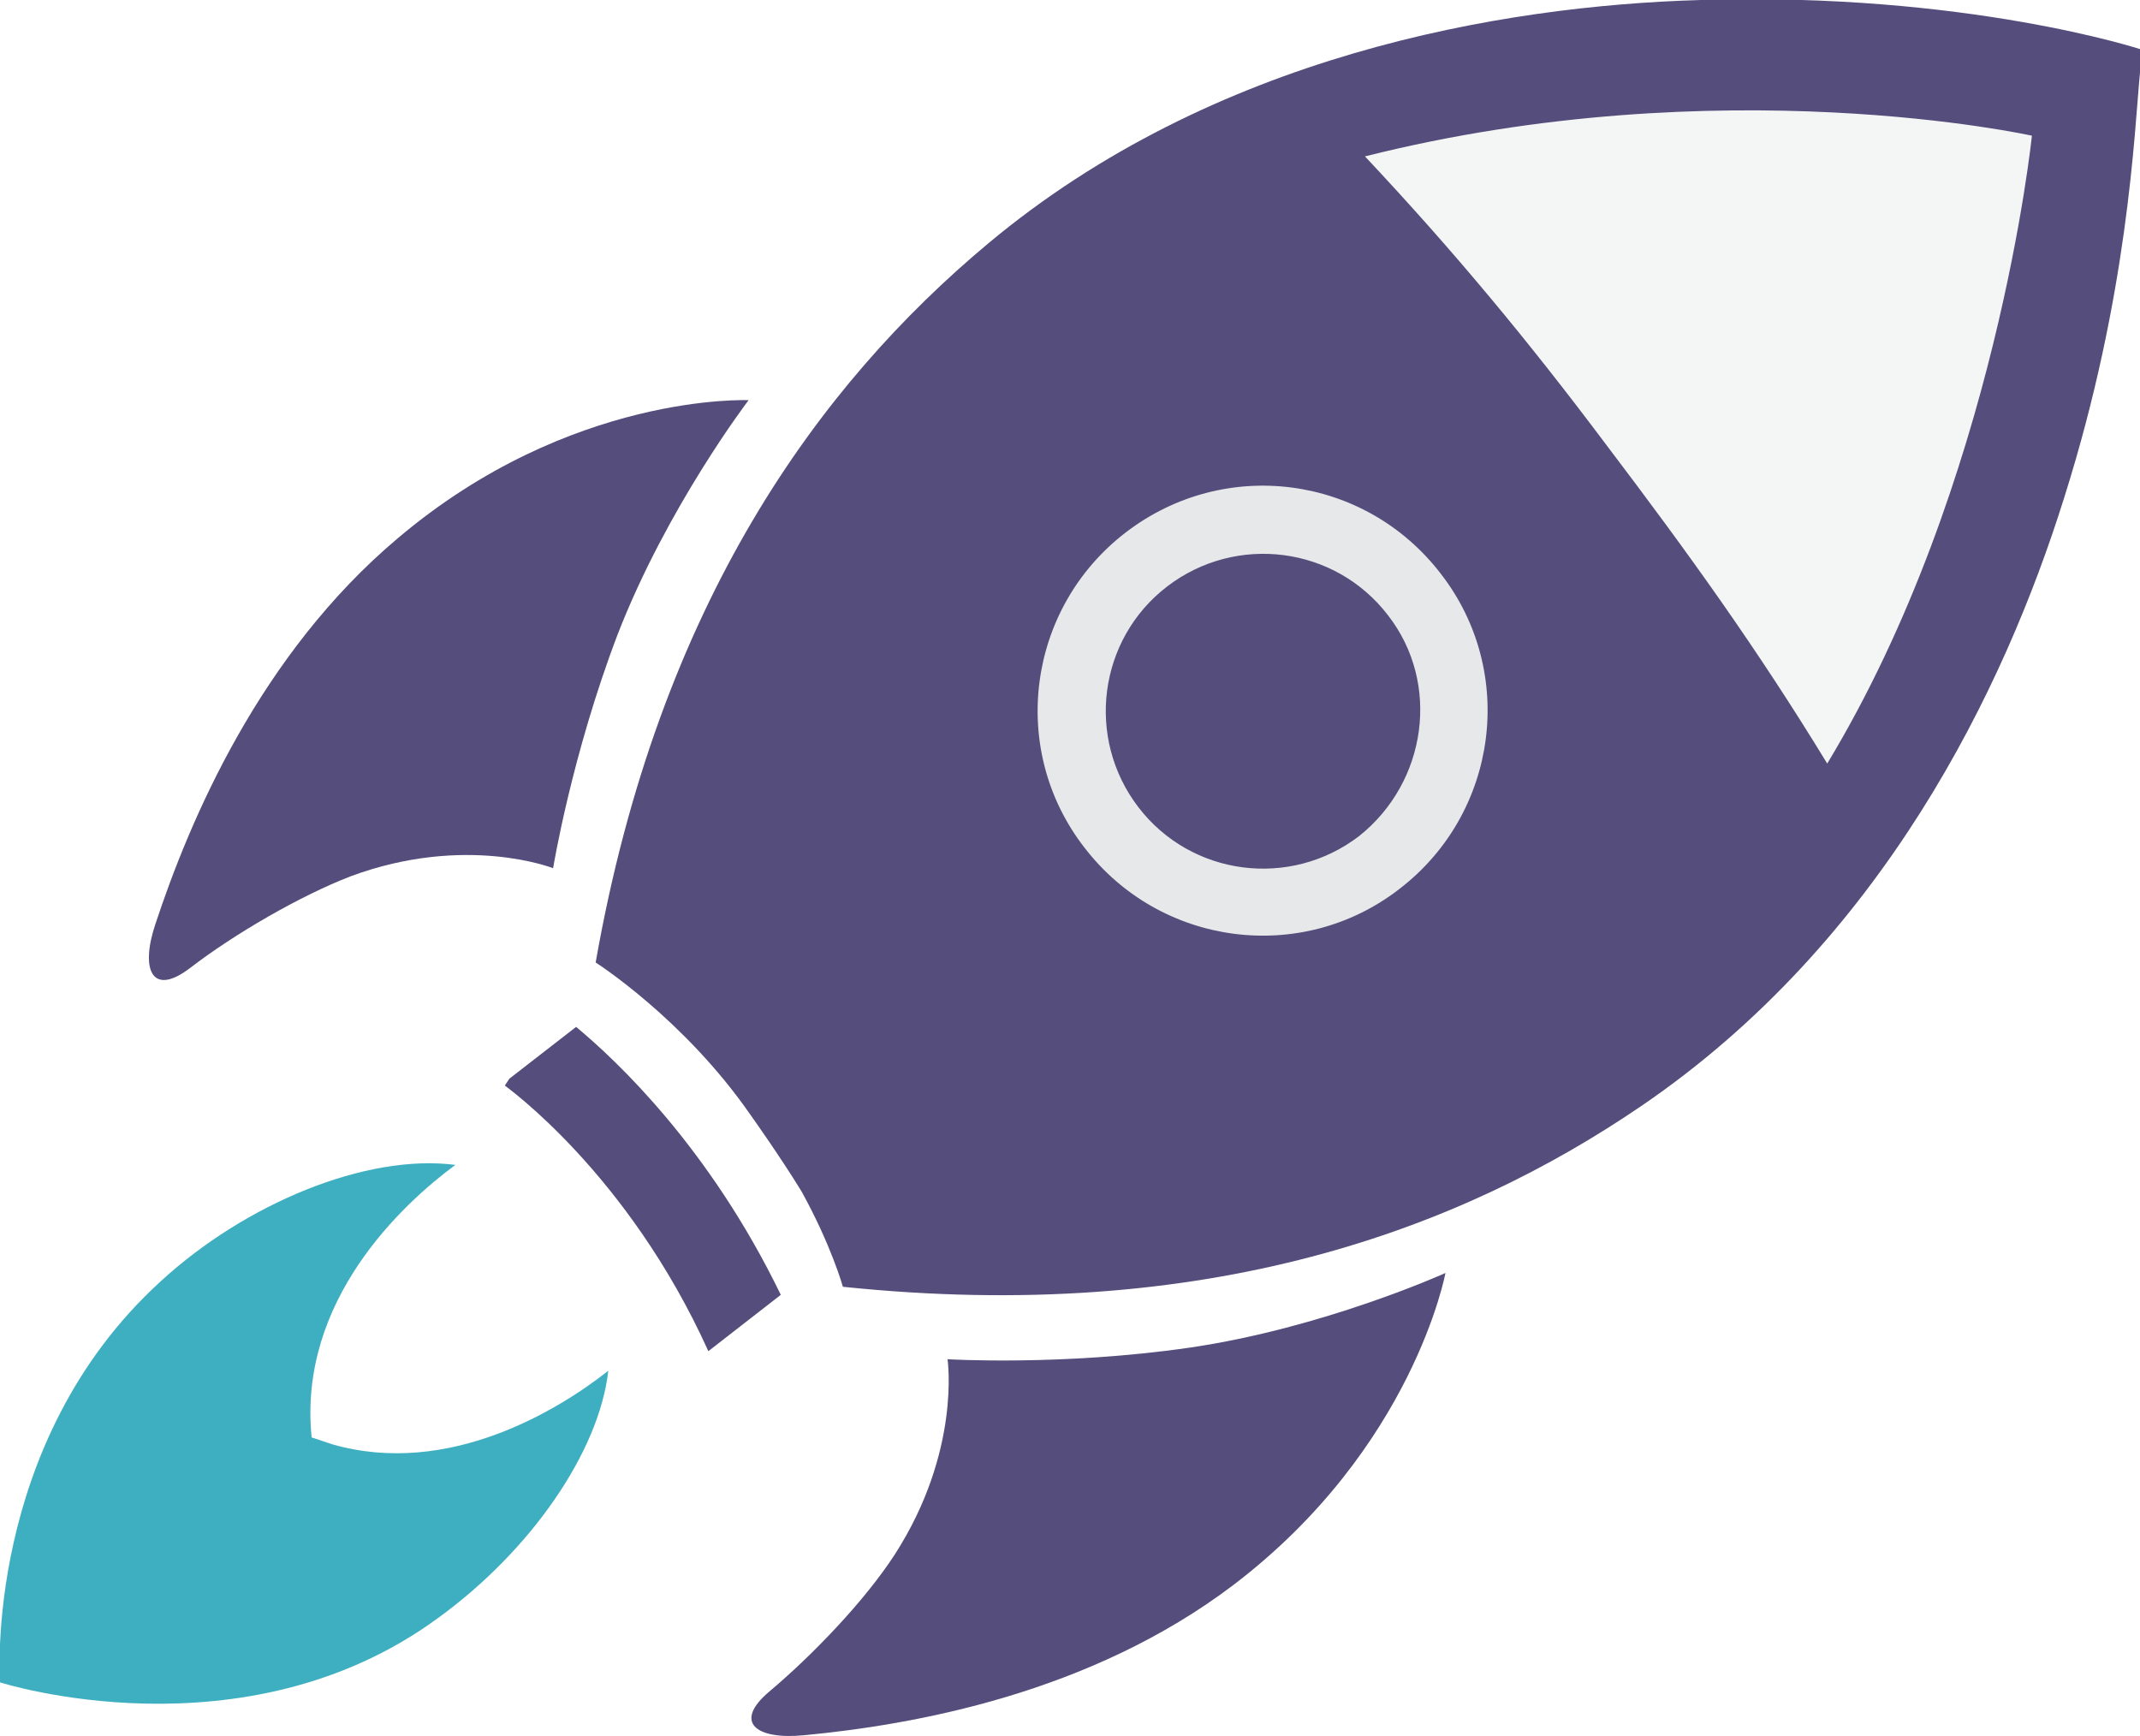
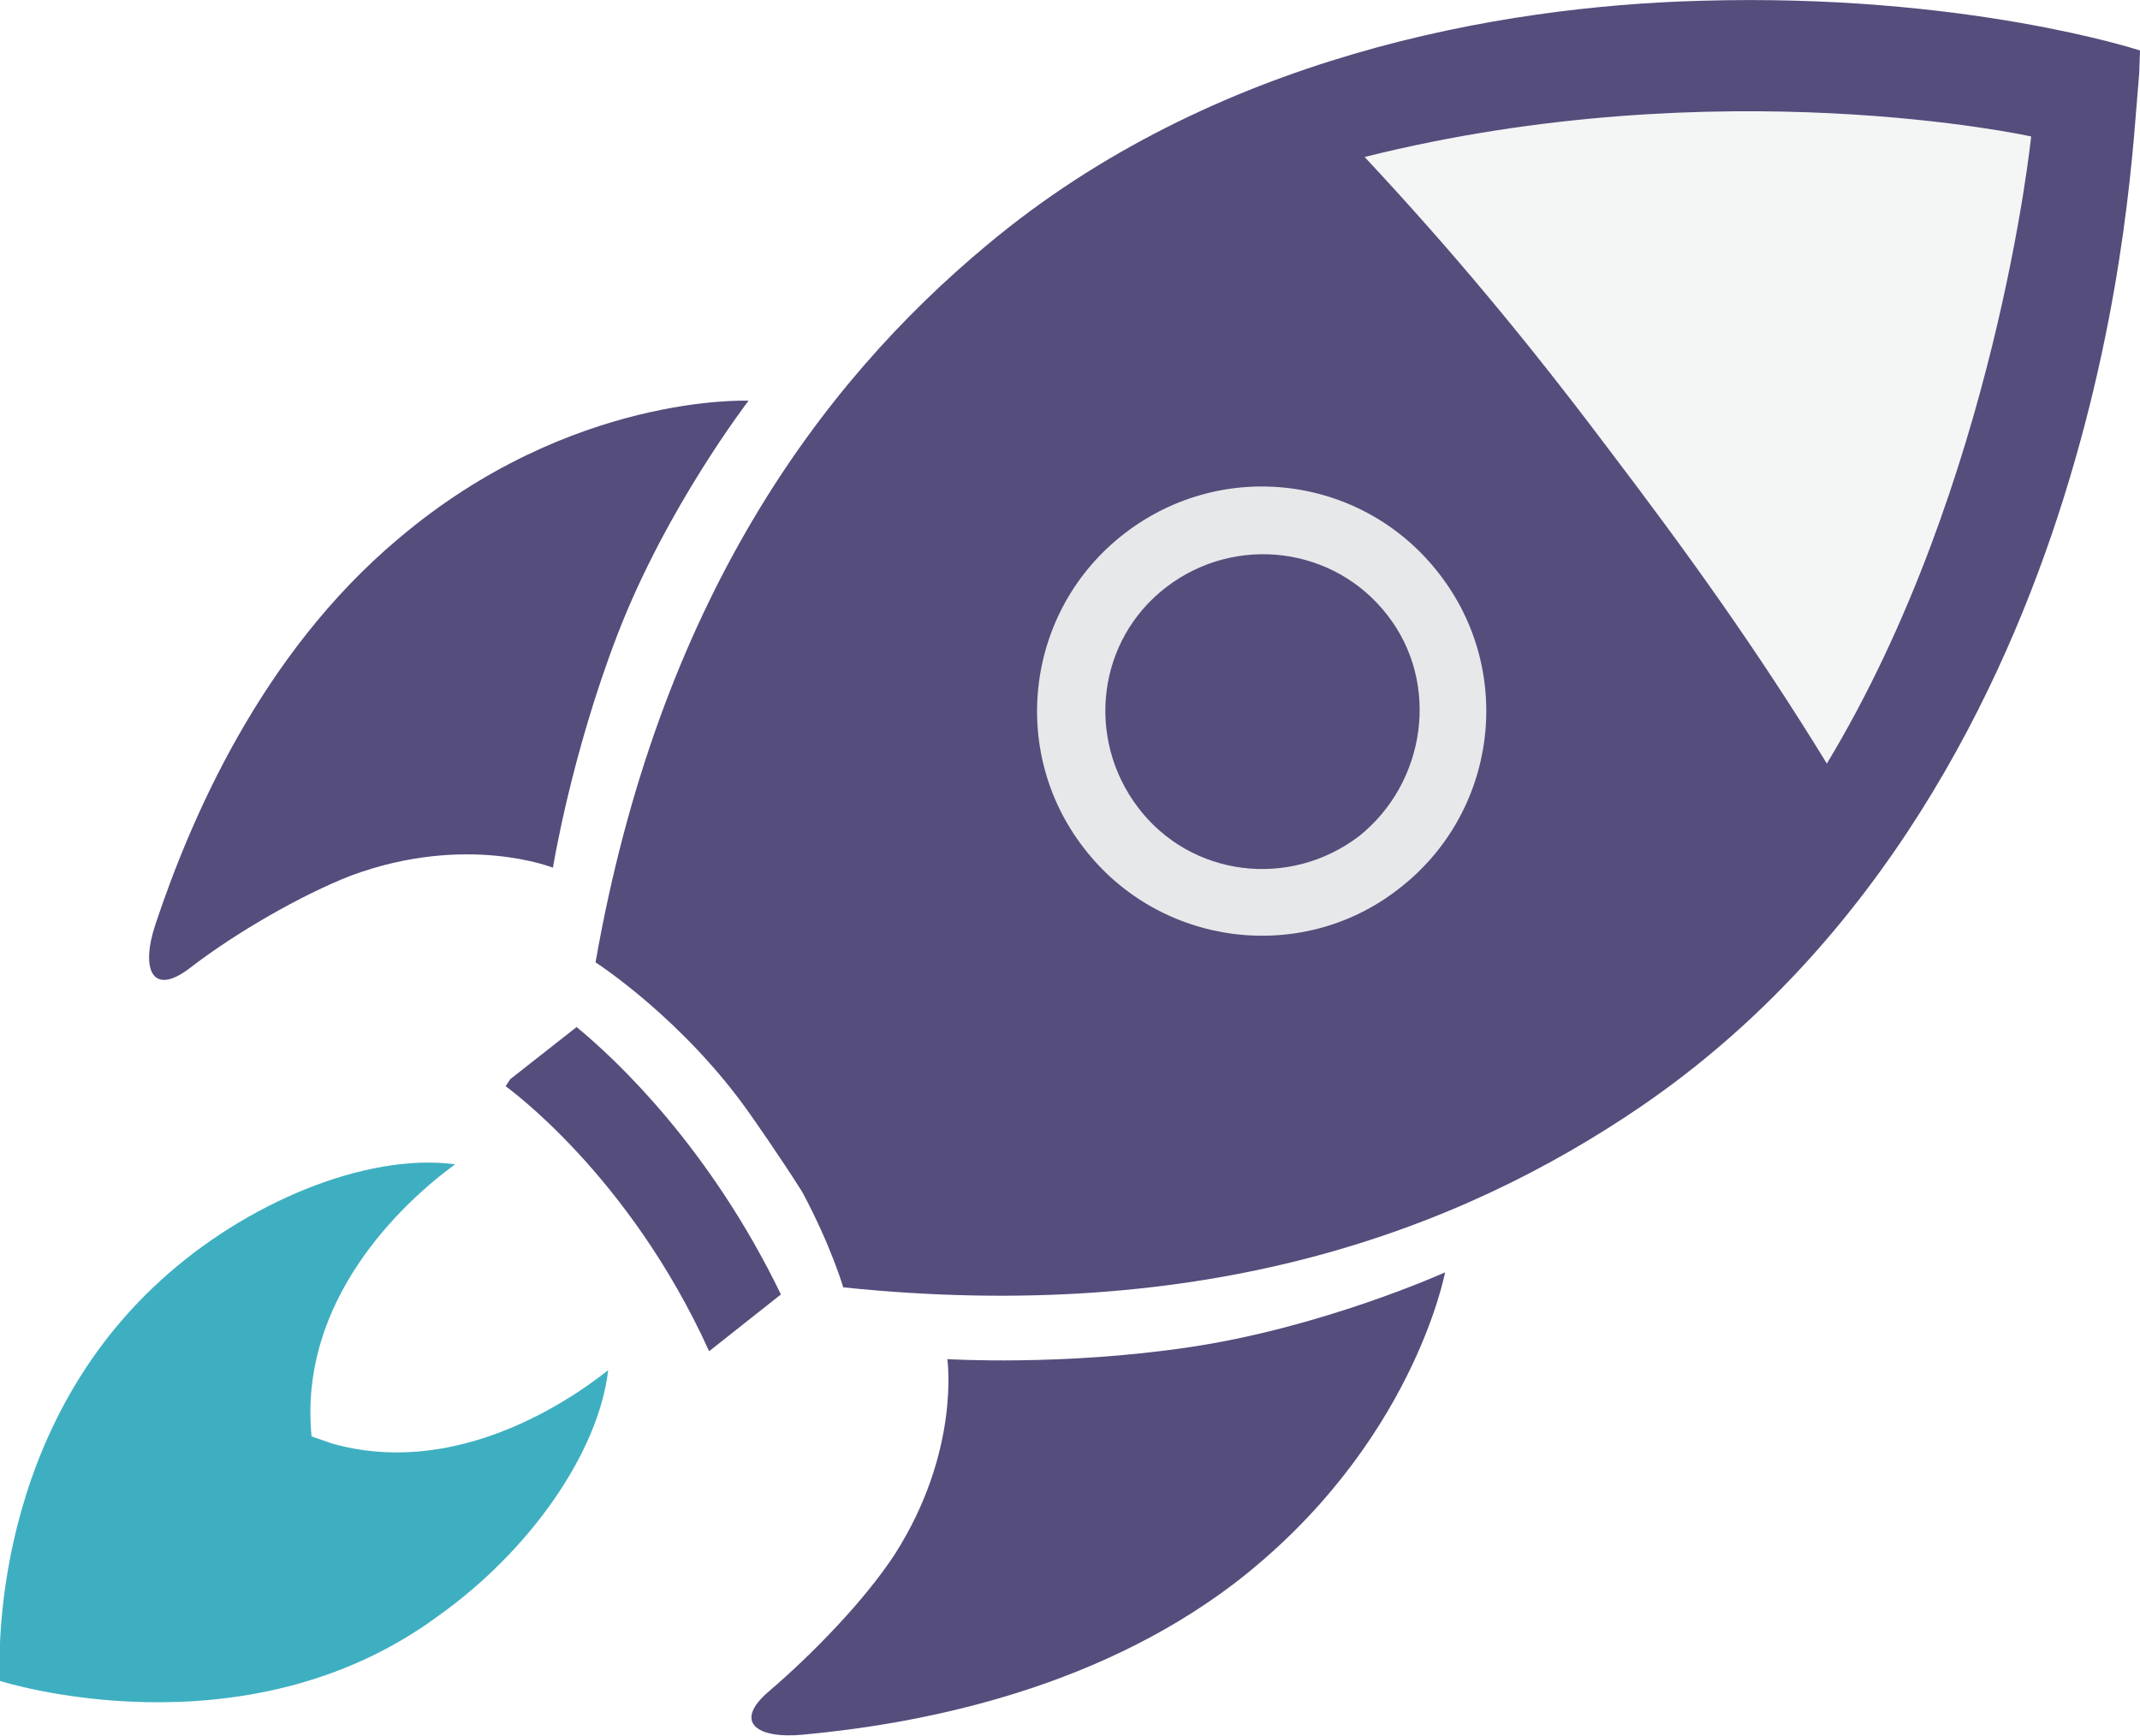
- <svg xmlns="http://www.w3.org/2000/svg" version="1.1" id="Lager_1" x="0px" y="0px" width="186.1px" height="150.9px" viewBox="0 0 186.1 150.9" style="enable-background:new 0 0 186.1 150.9;" xml:space="preserve">
+ <svg xmlns="http://www.w3.org/2000/svg" version="1.1" id="Lager_1" x="0px" y="0px" width="271.3px" height="220px" viewBox="0 0 271.3 220" style="enable-background:new 0 0 271.3 220;" xml:space="preserve">
  <style type="text/css">
	.st0{fill:#554D7C;}
	.st1{fill:#E7E8E9;}
	.st2{fill:#3EAFC1;}
	.st3{fill:#F4F5F5;}
</style>
  <g>
-     <path class="st0" d="M65.3,97c-5.8-8.4-13.5-13.3-13.5-13.3c5.5-31.3,19.5-50.3,34.1-62.5c19.6-16.4,44.6-20.7,62-21.2   c23.1-0.7,38.3,4.3,38.3,4.3l-0.1,2c-0.5,5.2-1,19.3-6.6,37c-5.2,16.6-15.8,38.6-36.8,52.9c-15.7,10.7-37.7,19-69.4,15.7   c0,0-1-3.6-3.6-8.3C67.8,100.5,65.3,97,65.3,97z" />
-     <path class="st1" d="M94.3,73.7c-6.6-8.5-5-20.8,3.6-27.4s20.8-5,27.4,3.6c6.6,8.5,5,20.8-3.6,27.4   C113.2,83.9,100.9,82.3,94.3,73.7z M120.7,53.5c-4.6-6-13.2-7.1-19.2-2.5c-6,4.6-7.1,13.2-2.5,19.2c4.6,6,13.2,7.1,19.2,2.5   C124.1,68,125.3,59.4,120.7,53.5z" />
-     <path class="st0" d="M65.1,34.8c0,0-15.5-0.7-30.5,12c-12,10.1-18.1,24.5-21.1,33.6c-1.3,3.9-0.3,6.3,3,3.8c3.9-3,9.6-6.3,14-8   c10-3.7,17.6-0.7,17.6-0.7s1.6-9.8,5.6-20.3C58,44.1,65.1,34.8,65.1,34.8z" />
-     <path class="st0" d="M125.7,110.7c0,0-2.8,15.2-18.4,27.1c-12.5,9.5-27.9,12.2-37.4,13.1c-4.1,0.4-6.2-1.1-3-3.8   c3.8-3.2,8.3-7.9,10.9-11.9c5.8-9,4.6-17,4.6-17s9.9,0.6,21-1C115.1,115.5,125.7,110.7,125.7,110.7z" />
-     <path class="st0" d="M67.9,112.6c-6.2-12.8-14.3-20.4-17.8-23.3l-5.8,4.5l-0.4,0.6c0.1,0.1,10.7,7.6,17.7,23.1L67.9,112.6z" />
+     <path class="st0" d="M95.2,141.4C86.7,129.2,75.5,122,75.5,122c8-45.6,28.4-73.3,49.7-91c28.6-23.9,65-30.2,90.3-30.9   c33.6-1,55.8,6.3,55.8,6.3l-0.1,2.9c-0.7,7.6-1.5,28.1-9.6,53.9c-7.6,24.2-23,56.2-53.6,77.1c-22.9,15.6-54.9,27.7-101.1,22.9   c0,0-1.5-5.2-5.2-12.1C98.8,146.5,95.2,141.4,95.2,141.4z" />
+     <path class="st1" d="M137.4,107.5c-9.6-12.4-7.3-30.3,5.2-39.9c12.5-9.6,30.3-7.3,39.9,5.2c9.6,12.4,7.3,30.3-5.2,39.9   C165,122.3,147,120,137.4,107.5z M175.9,78c-6.7-8.7-19.2-10.3-28-3.6s-10.3,19.2-3.6,28s19.2,10.3,28,3.6   C180.8,99.2,182.6,86.6,175.9,78z" />
+     <path class="st0" d="M94.9,50.8c0,0-22.6-1-44.4,17.5C33,83,24.1,104,19.7,117.2c-1.9,5.7-0.4,9.2,4.4,5.5   c5.7-4.4,14-9.2,20.4-11.7c14.6-5.4,25.6-1,25.6-1s2.3-14.3,8.2-29.6C84.5,64.3,94.9,50.8,94.9,50.8z" />
+     <path class="st0" d="M183.2,161.3c0,0-4.1,22.1-26.8,39.5c-18.2,13.8-40.6,17.8-54.5,19.1c-6,0.6-9-1.6-4.4-5.5   c5.5-4.7,12.1-11.5,15.9-17.3c8.4-13.1,6.7-24.8,6.7-24.8s14.4,0.9,30.6-1.5C167.7,168.3,183.2,161.3,183.2,161.3z" />
+     <path class="st0" d="M99,164.1c-9-18.6-20.8-29.7-25.9-33.9l-8.4,6.6l-0.6,0.9c0.1,0.1,15.6,11.1,25.8,33.6L99,164.1z" />
    <g>
-       <path class="st2" d="M52.9,119.2c-4.3,3.4-13.9,9.3-24,6.4l-1.8-0.6c-1.2-11.9,7.9-20.3,12.5-23.7c-7.8-1-18.3,3.4-25.6,10.1    C-1.5,125.5,0,146.3,0,146.3s21.2,6.8,38.1-5.6C46.1,134.9,52.1,126.3,52.9,119.2z" />
+       <path class="st2" d="M77.1,173.7c-6.3,5-20.2,13.5-35,9.3l-2.6-0.9c-1.7-17.3,11.5-29.6,18.2-34.5c-11.4-1.5-26.7,5-37.3,14.7    c-22.6,20.5-20.4,50.8-20.4,50.8s30.9,9.9,55.5-8.2C67.2,196.6,75.9,184.1,77.1,173.7z" />
    </g>
-     <path class="st3" d="M139.7,38.7c7.2,9.5,13.1,17.7,19.2,27.7c14.7-24.3,17.8-54.6,17.8-54.6s-27-6-58,1.8   C126.4,21.8,132.8,29.5,139.7,38.7z" />
+     <path class="st3" d="M203.6,56.5c10.5,13.8,19.1,25.8,28,40.3c21.4-35.4,25.9-79.5,25.9-79.5s-39.3-8.7-84.5,2.6   C184.2,31.9,193.5,43.1,203.6,56.5z" />
  </g>
</svg>
